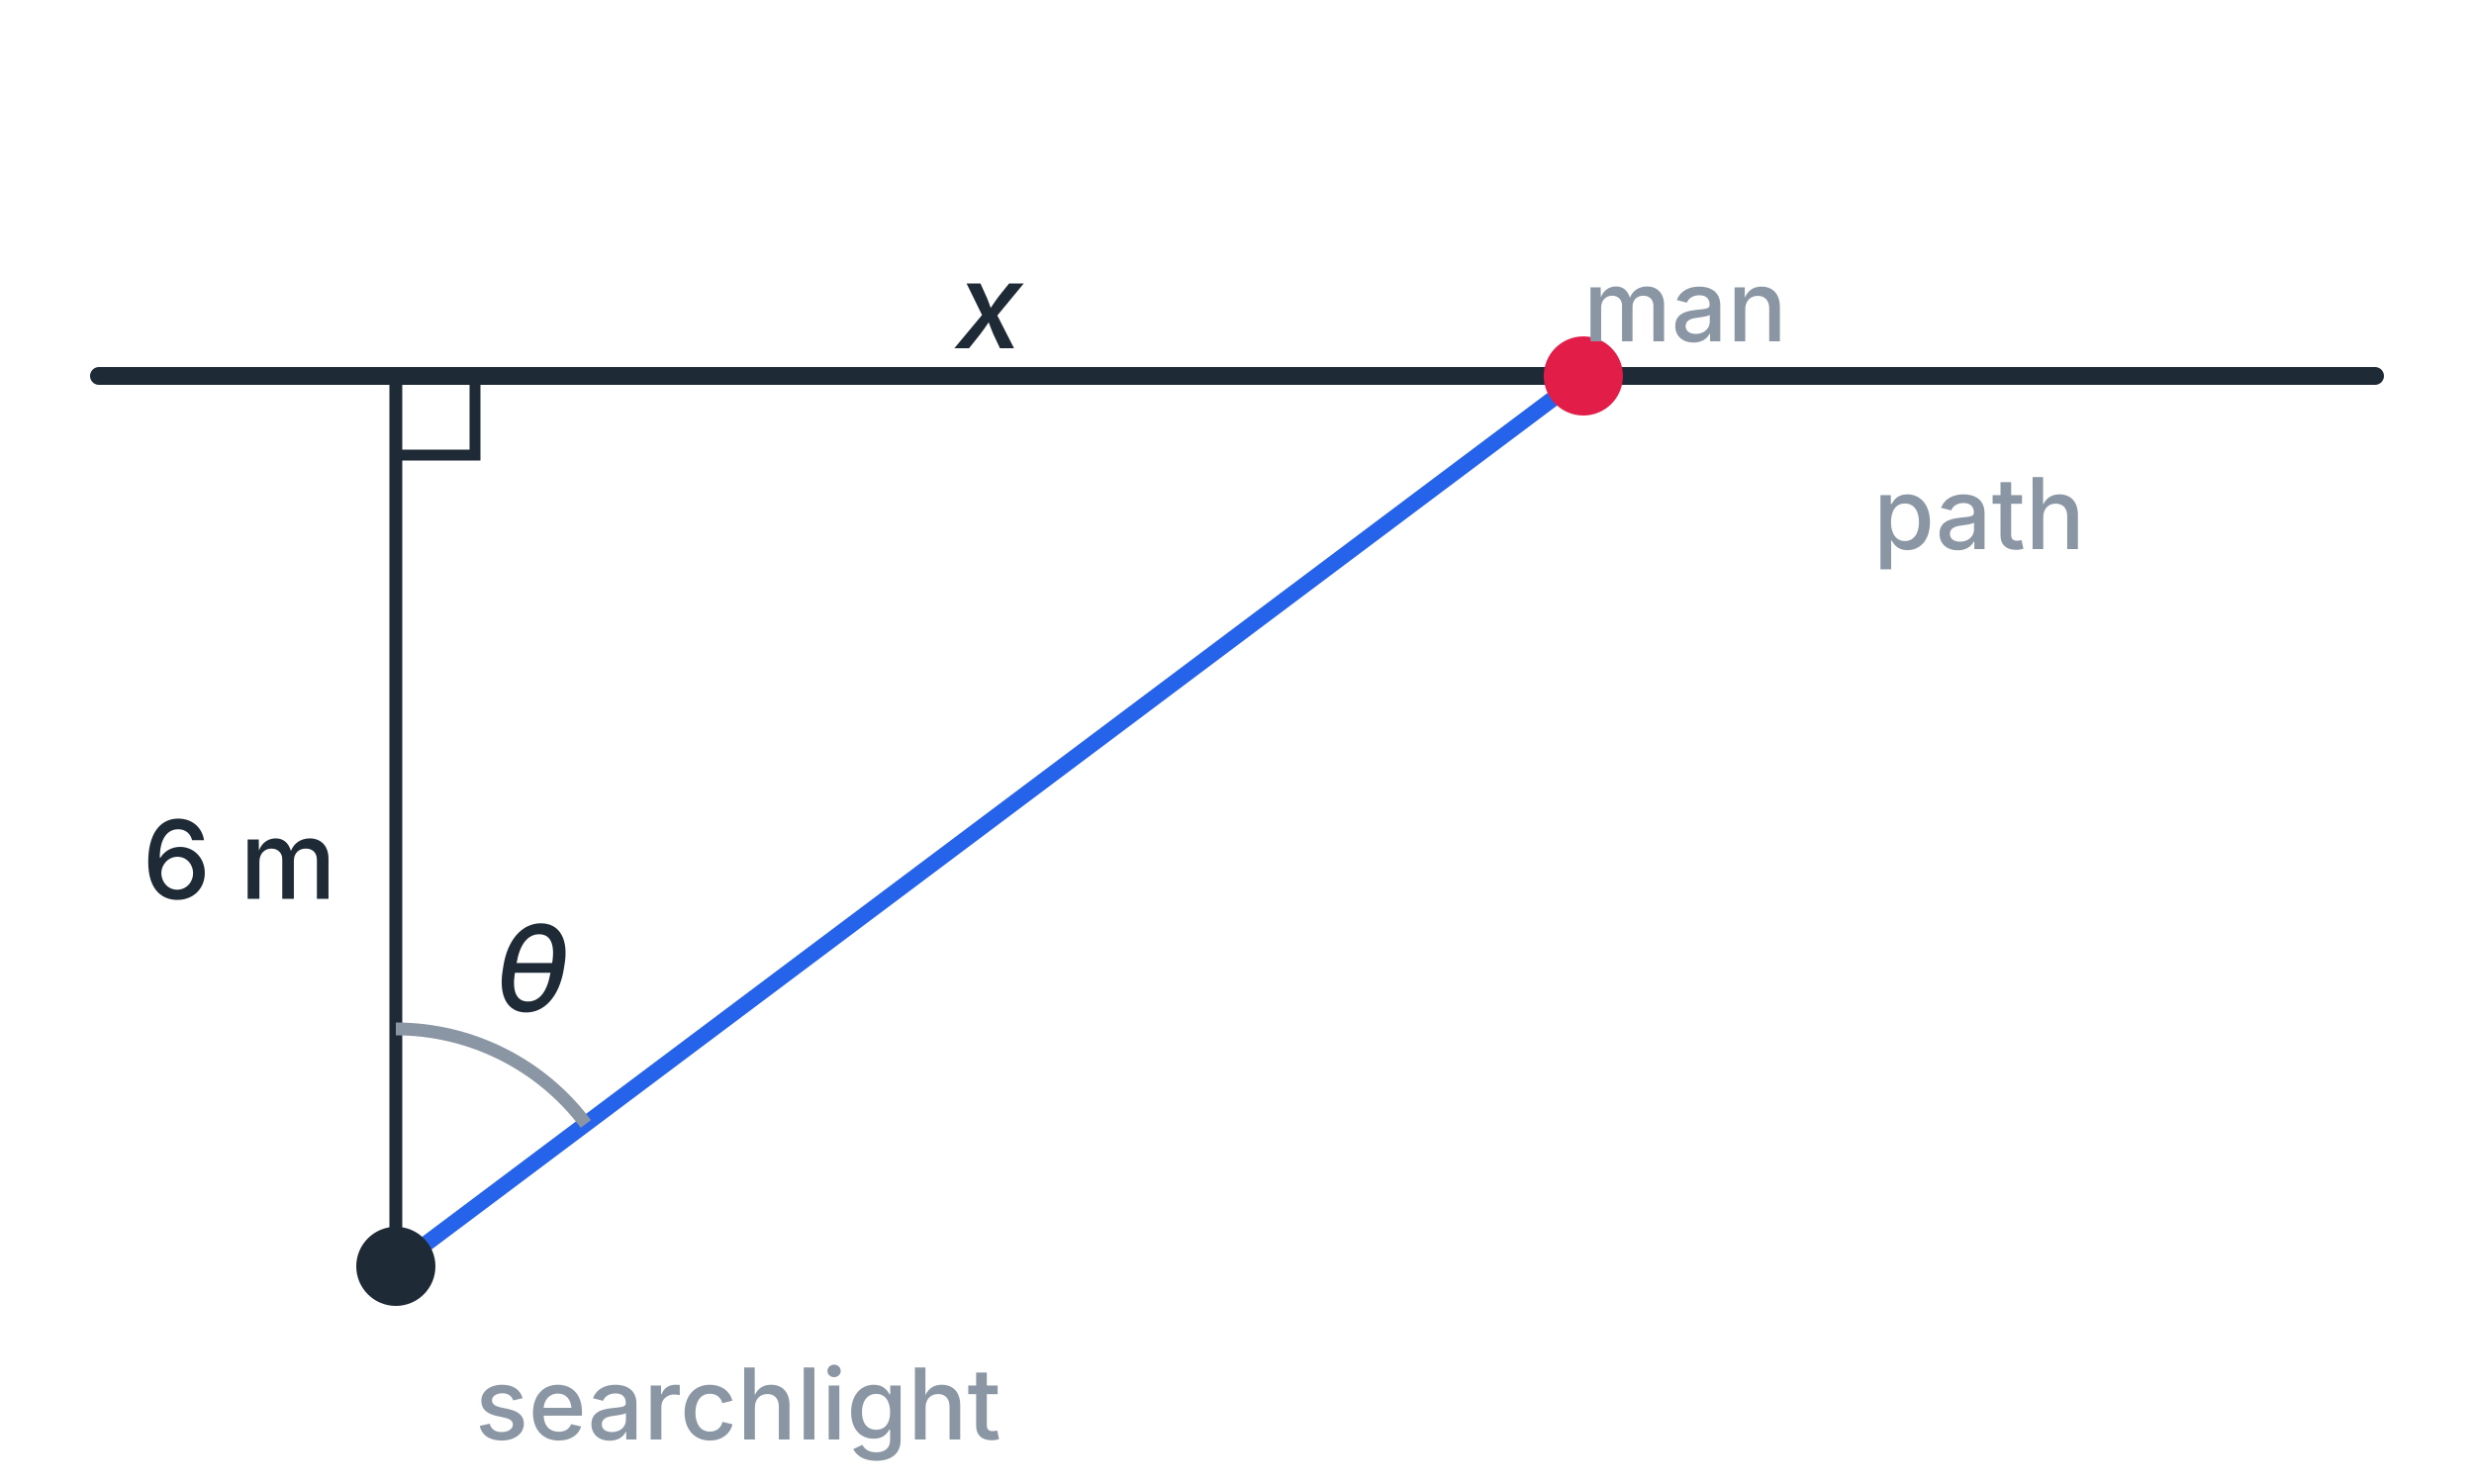
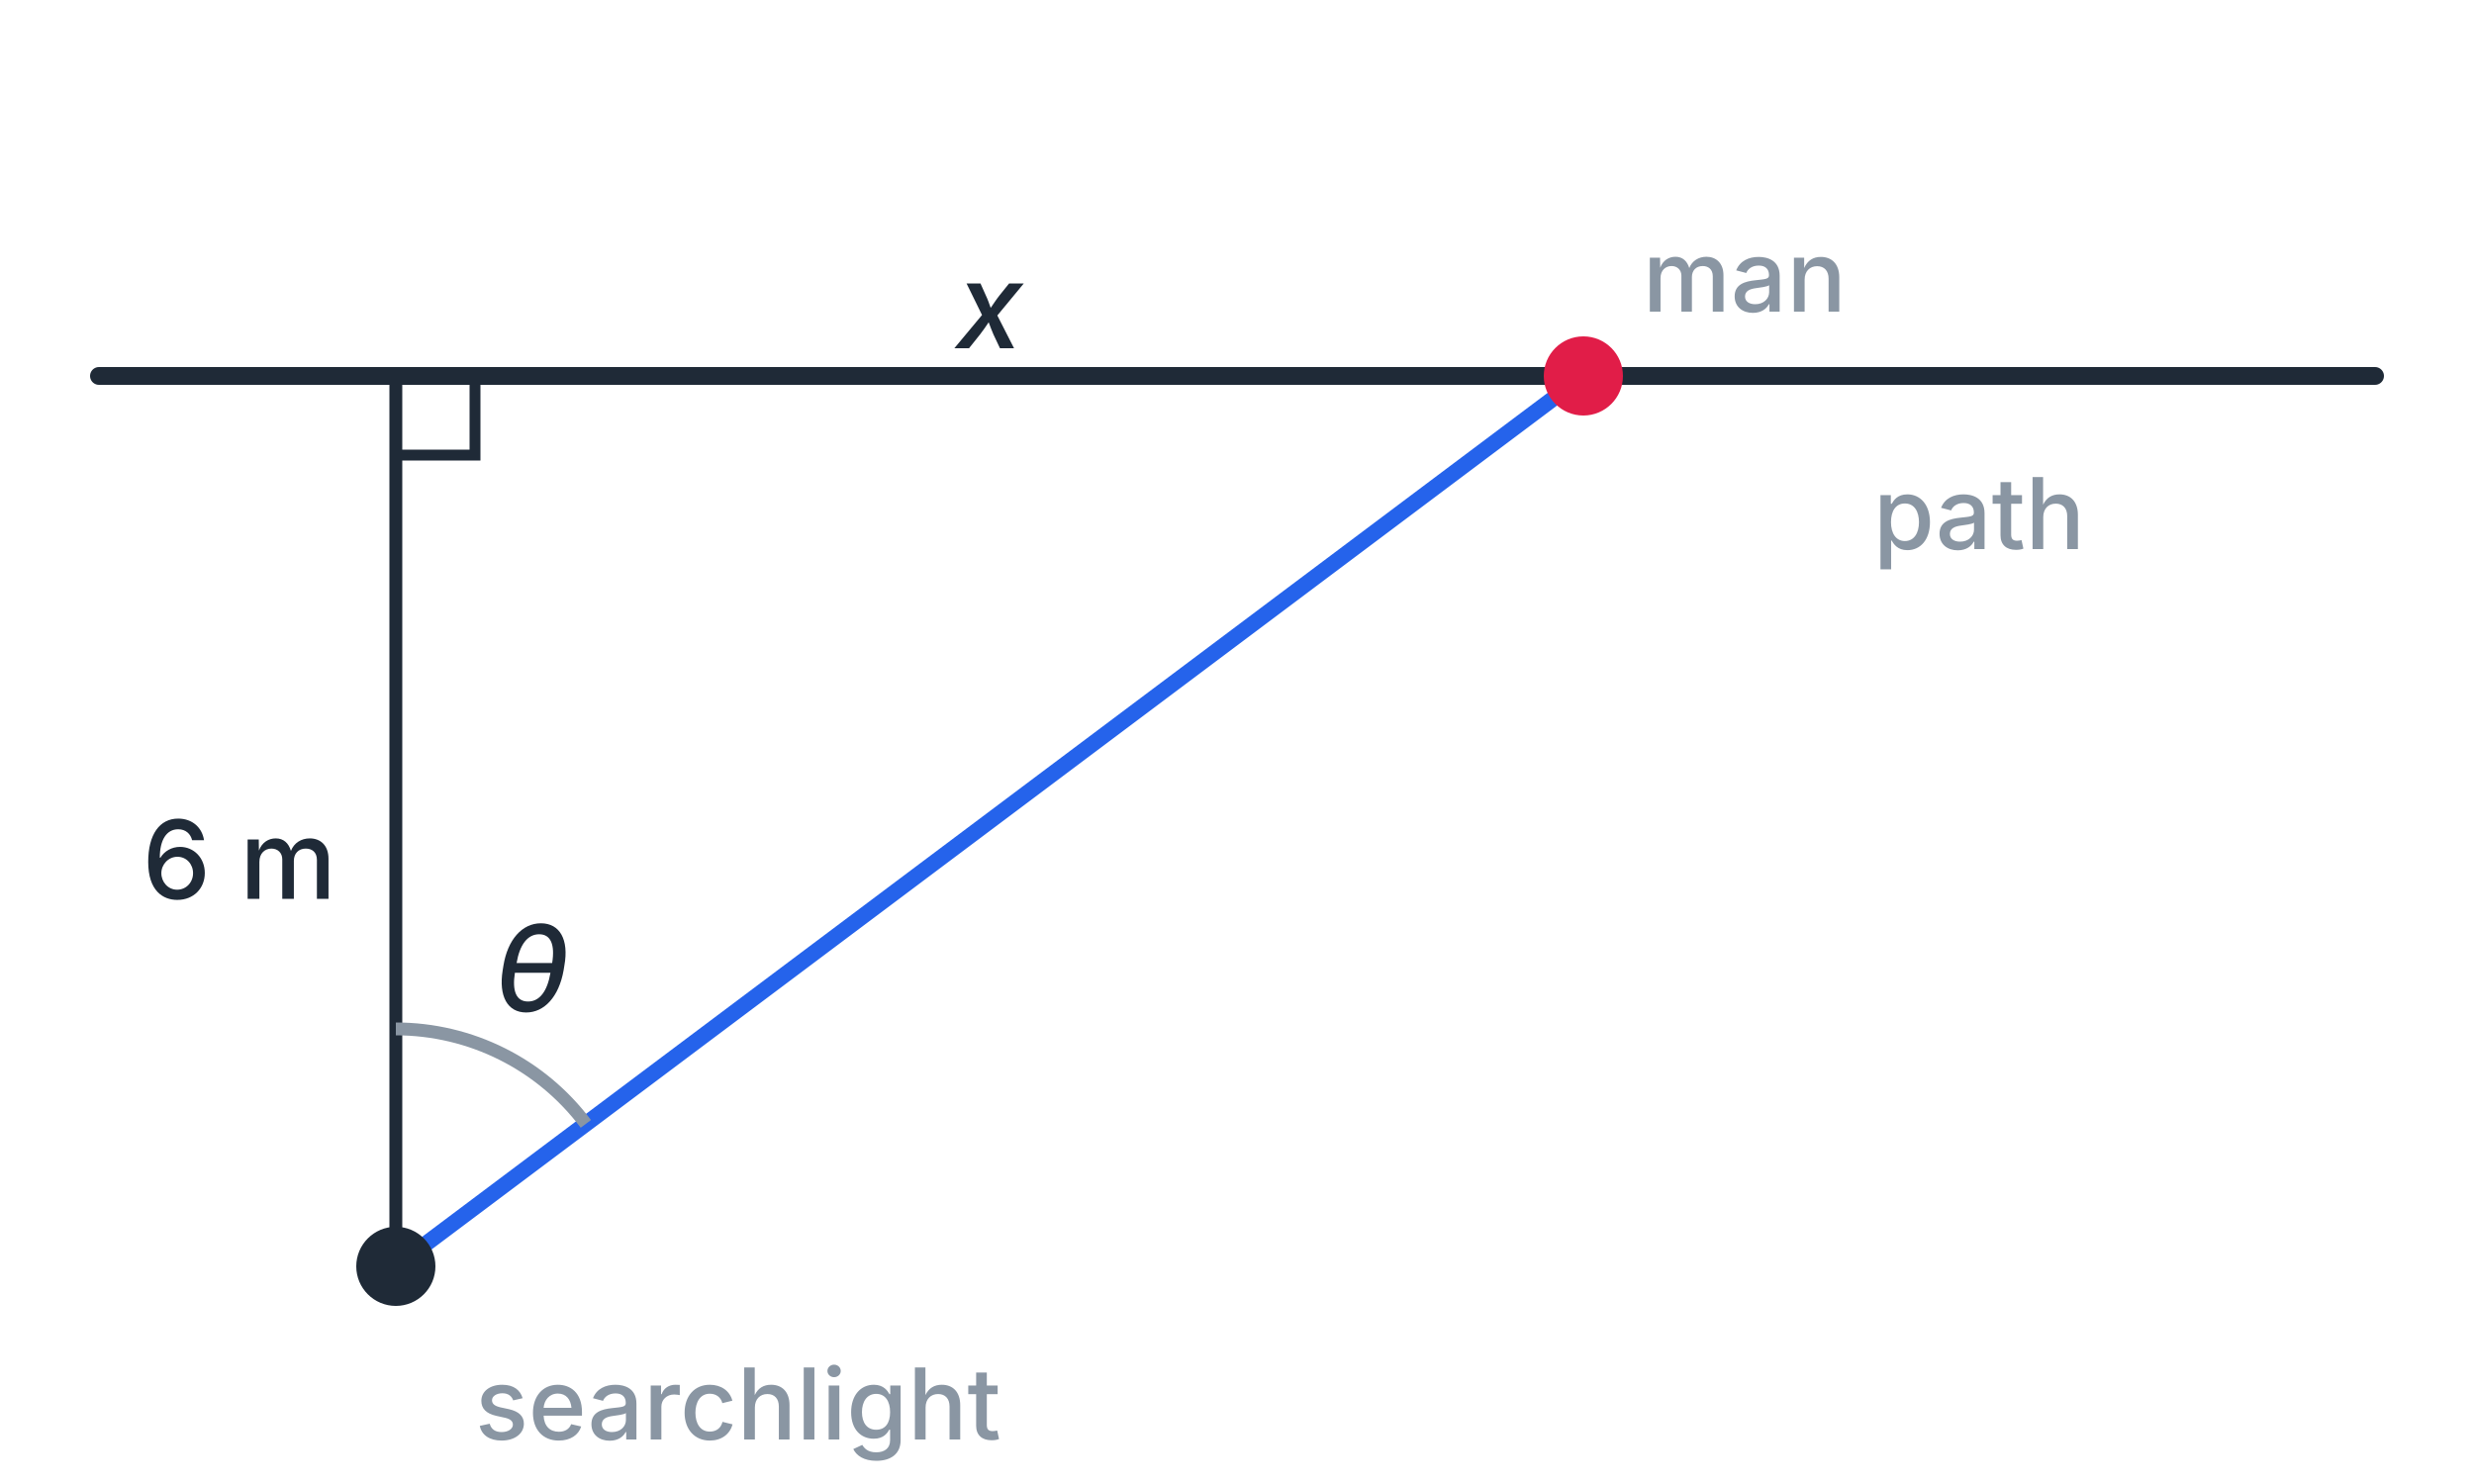
<svg xmlns="http://www.w3.org/2000/svg" viewBox="0 0 250 150" width="250" height="150" font-family="Inter, Arial, sans-serif">
  <line x1="10.0" y1="38.0" x2="240.0" y2="38.0" stroke="#1f2a37" stroke-width="1.8" stroke-linecap="round" />
  <path d="M48.0,38.0 L48.0,46.0 L40.0,46.0" fill="none" stroke="#1f2a37" stroke-width="1.1" />
  <line x1="40.0" y1="128.0" x2="40.0" y2="38.0" stroke="#1f2a37" stroke-width="1.3" stroke-linecap="round" />
  <line x1="40.0" y1="128.0" x2="160.0" y2="38.0" stroke="#2563eb" stroke-width="1.6" stroke-linecap="round" />
  <circle cx="40.0" cy="128.0" r="4" fill="#1f2a37" />
  <circle cx="160.0" cy="38.0" r="4" fill="#e11d48" />
  <text x="34" y="90.85" text-anchor="end" font-size="11" fill="#1f2a37" font-weight="500">6 m</text>
  <text x="100.0" y="35.2" text-anchor="middle" font-size="12" fill="#1f2a37" font-weight="500" font-style="italic">x</text>
  <path d="M59.2,113.6 A24,24 0 0 0 40.0,104.0" fill="none" stroke="#8a96a3" stroke-width="1.3" />
  <text x="50" y="102.2" text-anchor="start" font-size="12" fill="#1f2a37" font-weight="500" font-style="italic">θ</text>
  <text x="48" y="145.5" text-anchor="start" font-size="10" fill="#8a96a3" font-weight="500">searchlight</text>
-   <text x="160" y="34.5" text-anchor="start" font-size="10" fill="#8a96a3" font-weight="500">man</text>
+   <text x="166" y="31.5" text-anchor="start" font-size="10" fill="#8a96a3" font-weight="500">man</text>
  <text x="200" y="55.5" text-anchor="middle" font-size="10" fill="#8a96a3" font-weight="500">path</text>
</svg>
